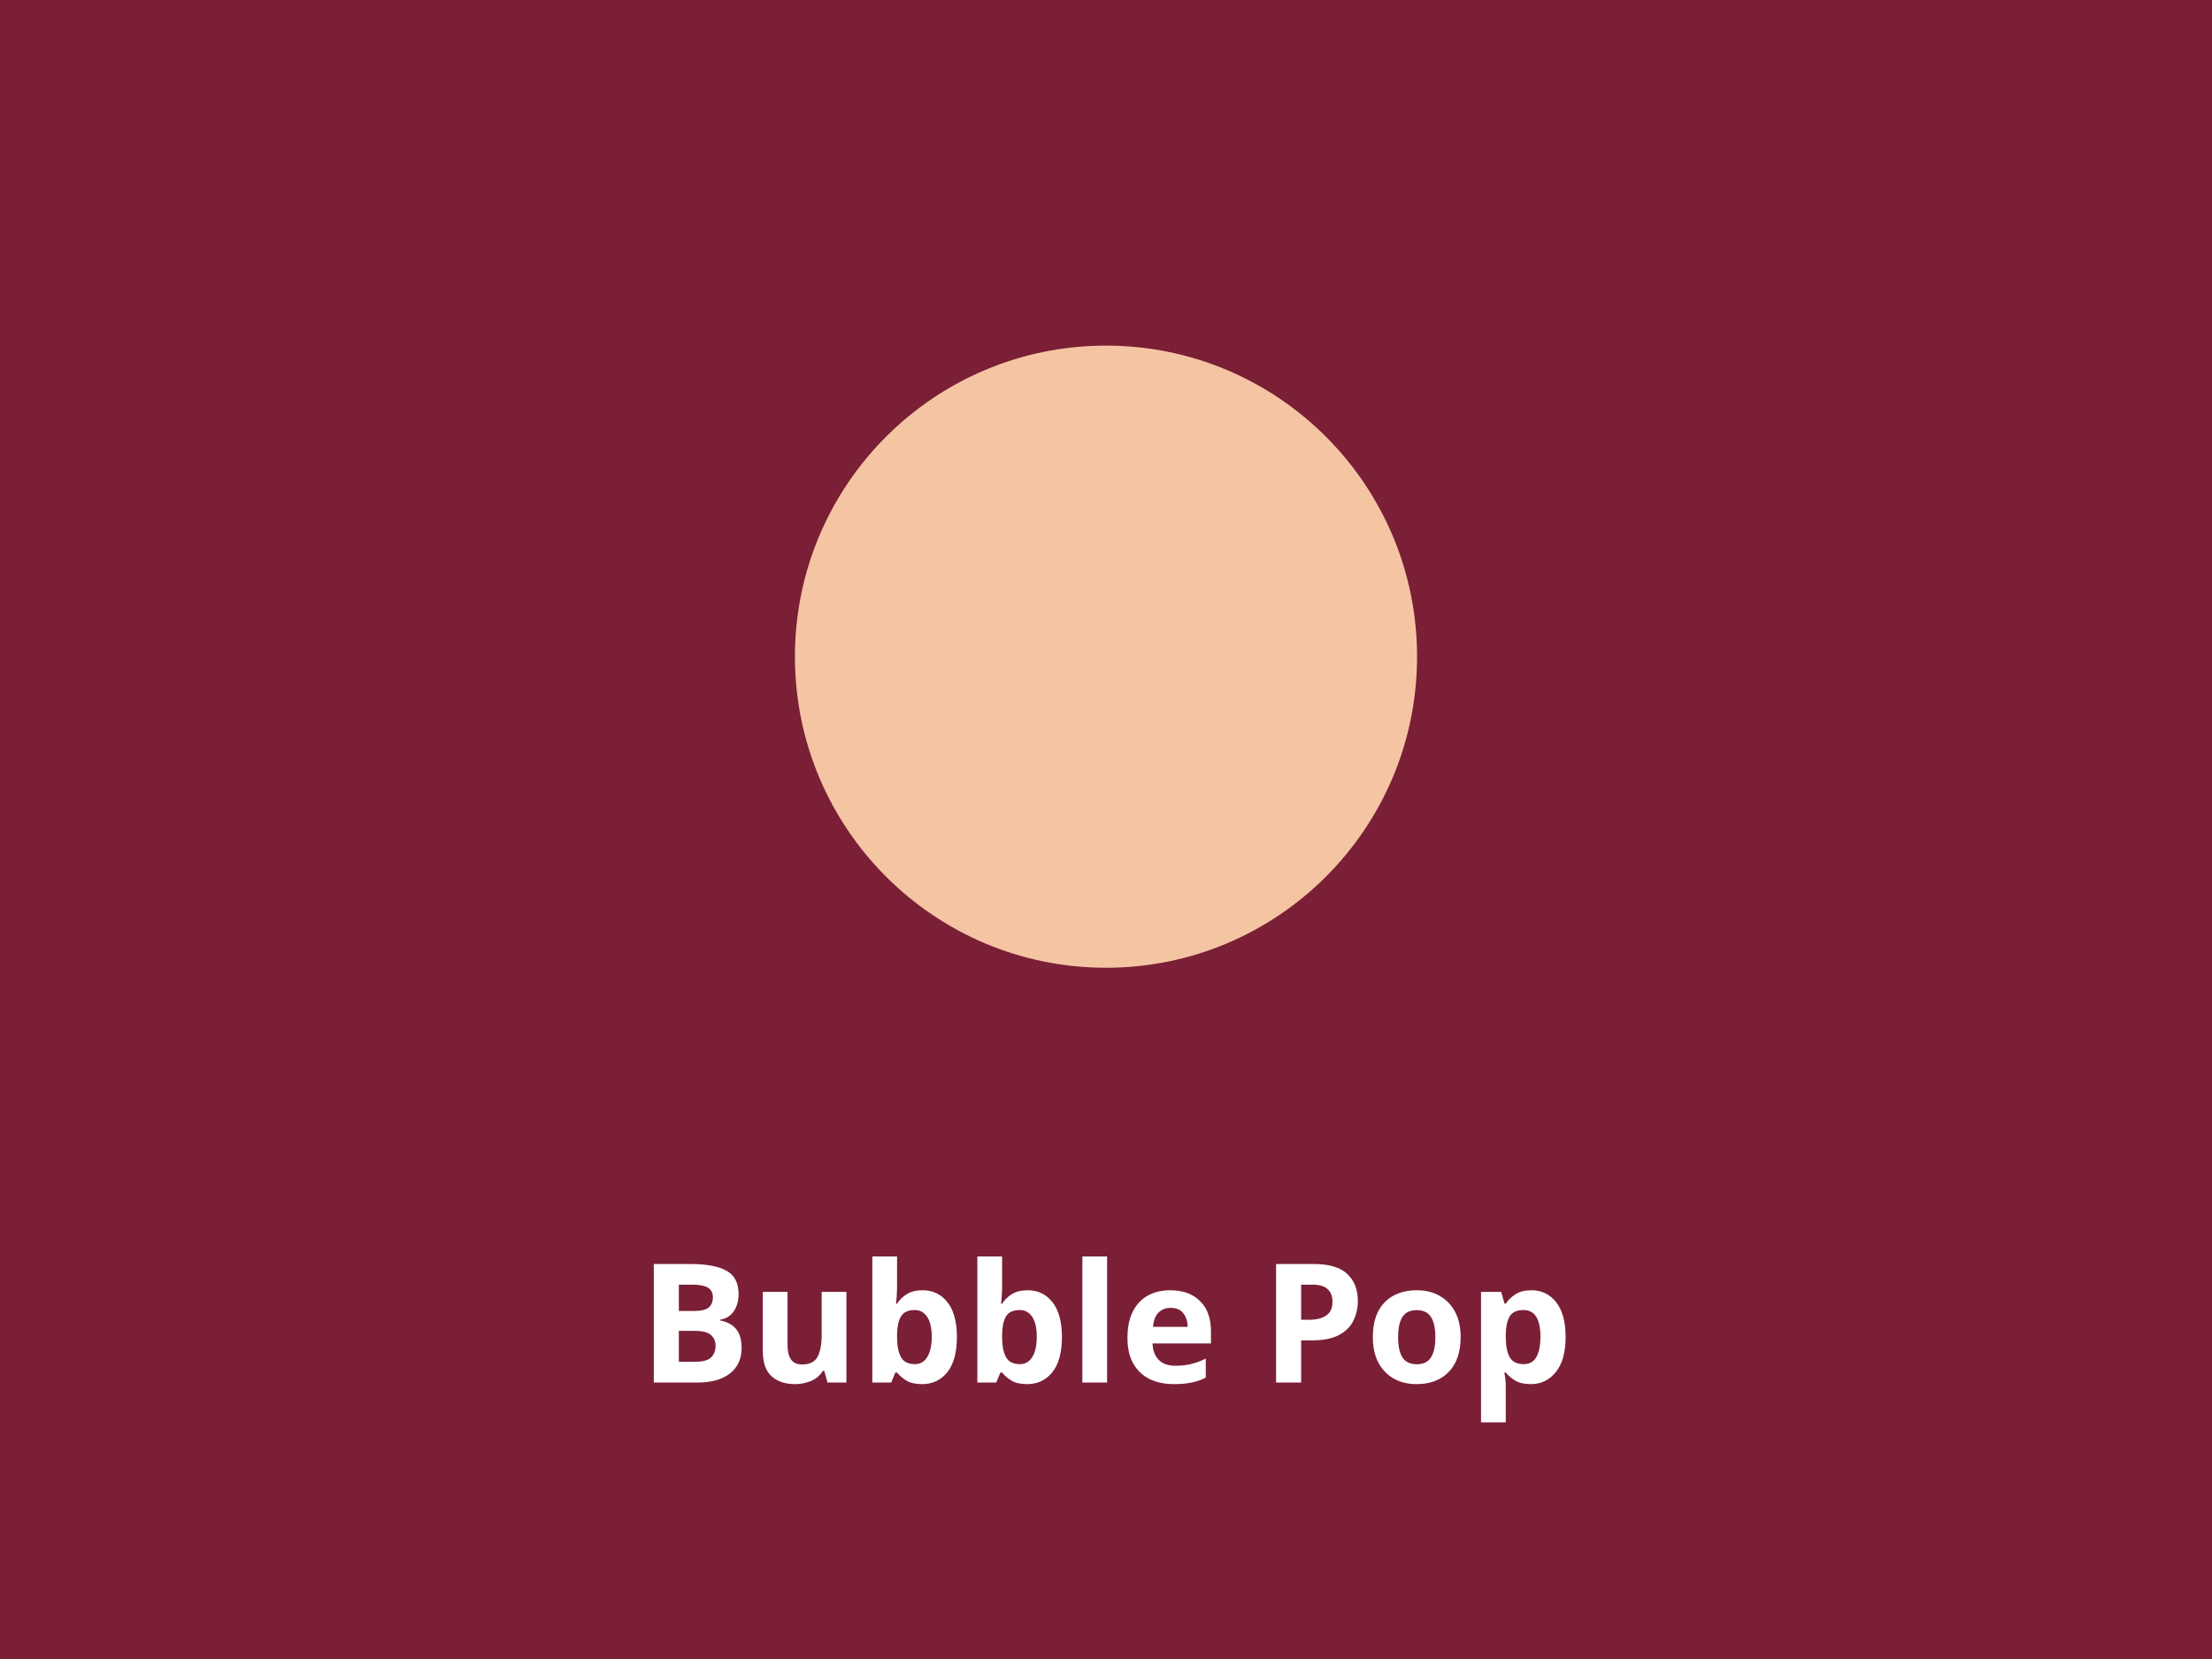
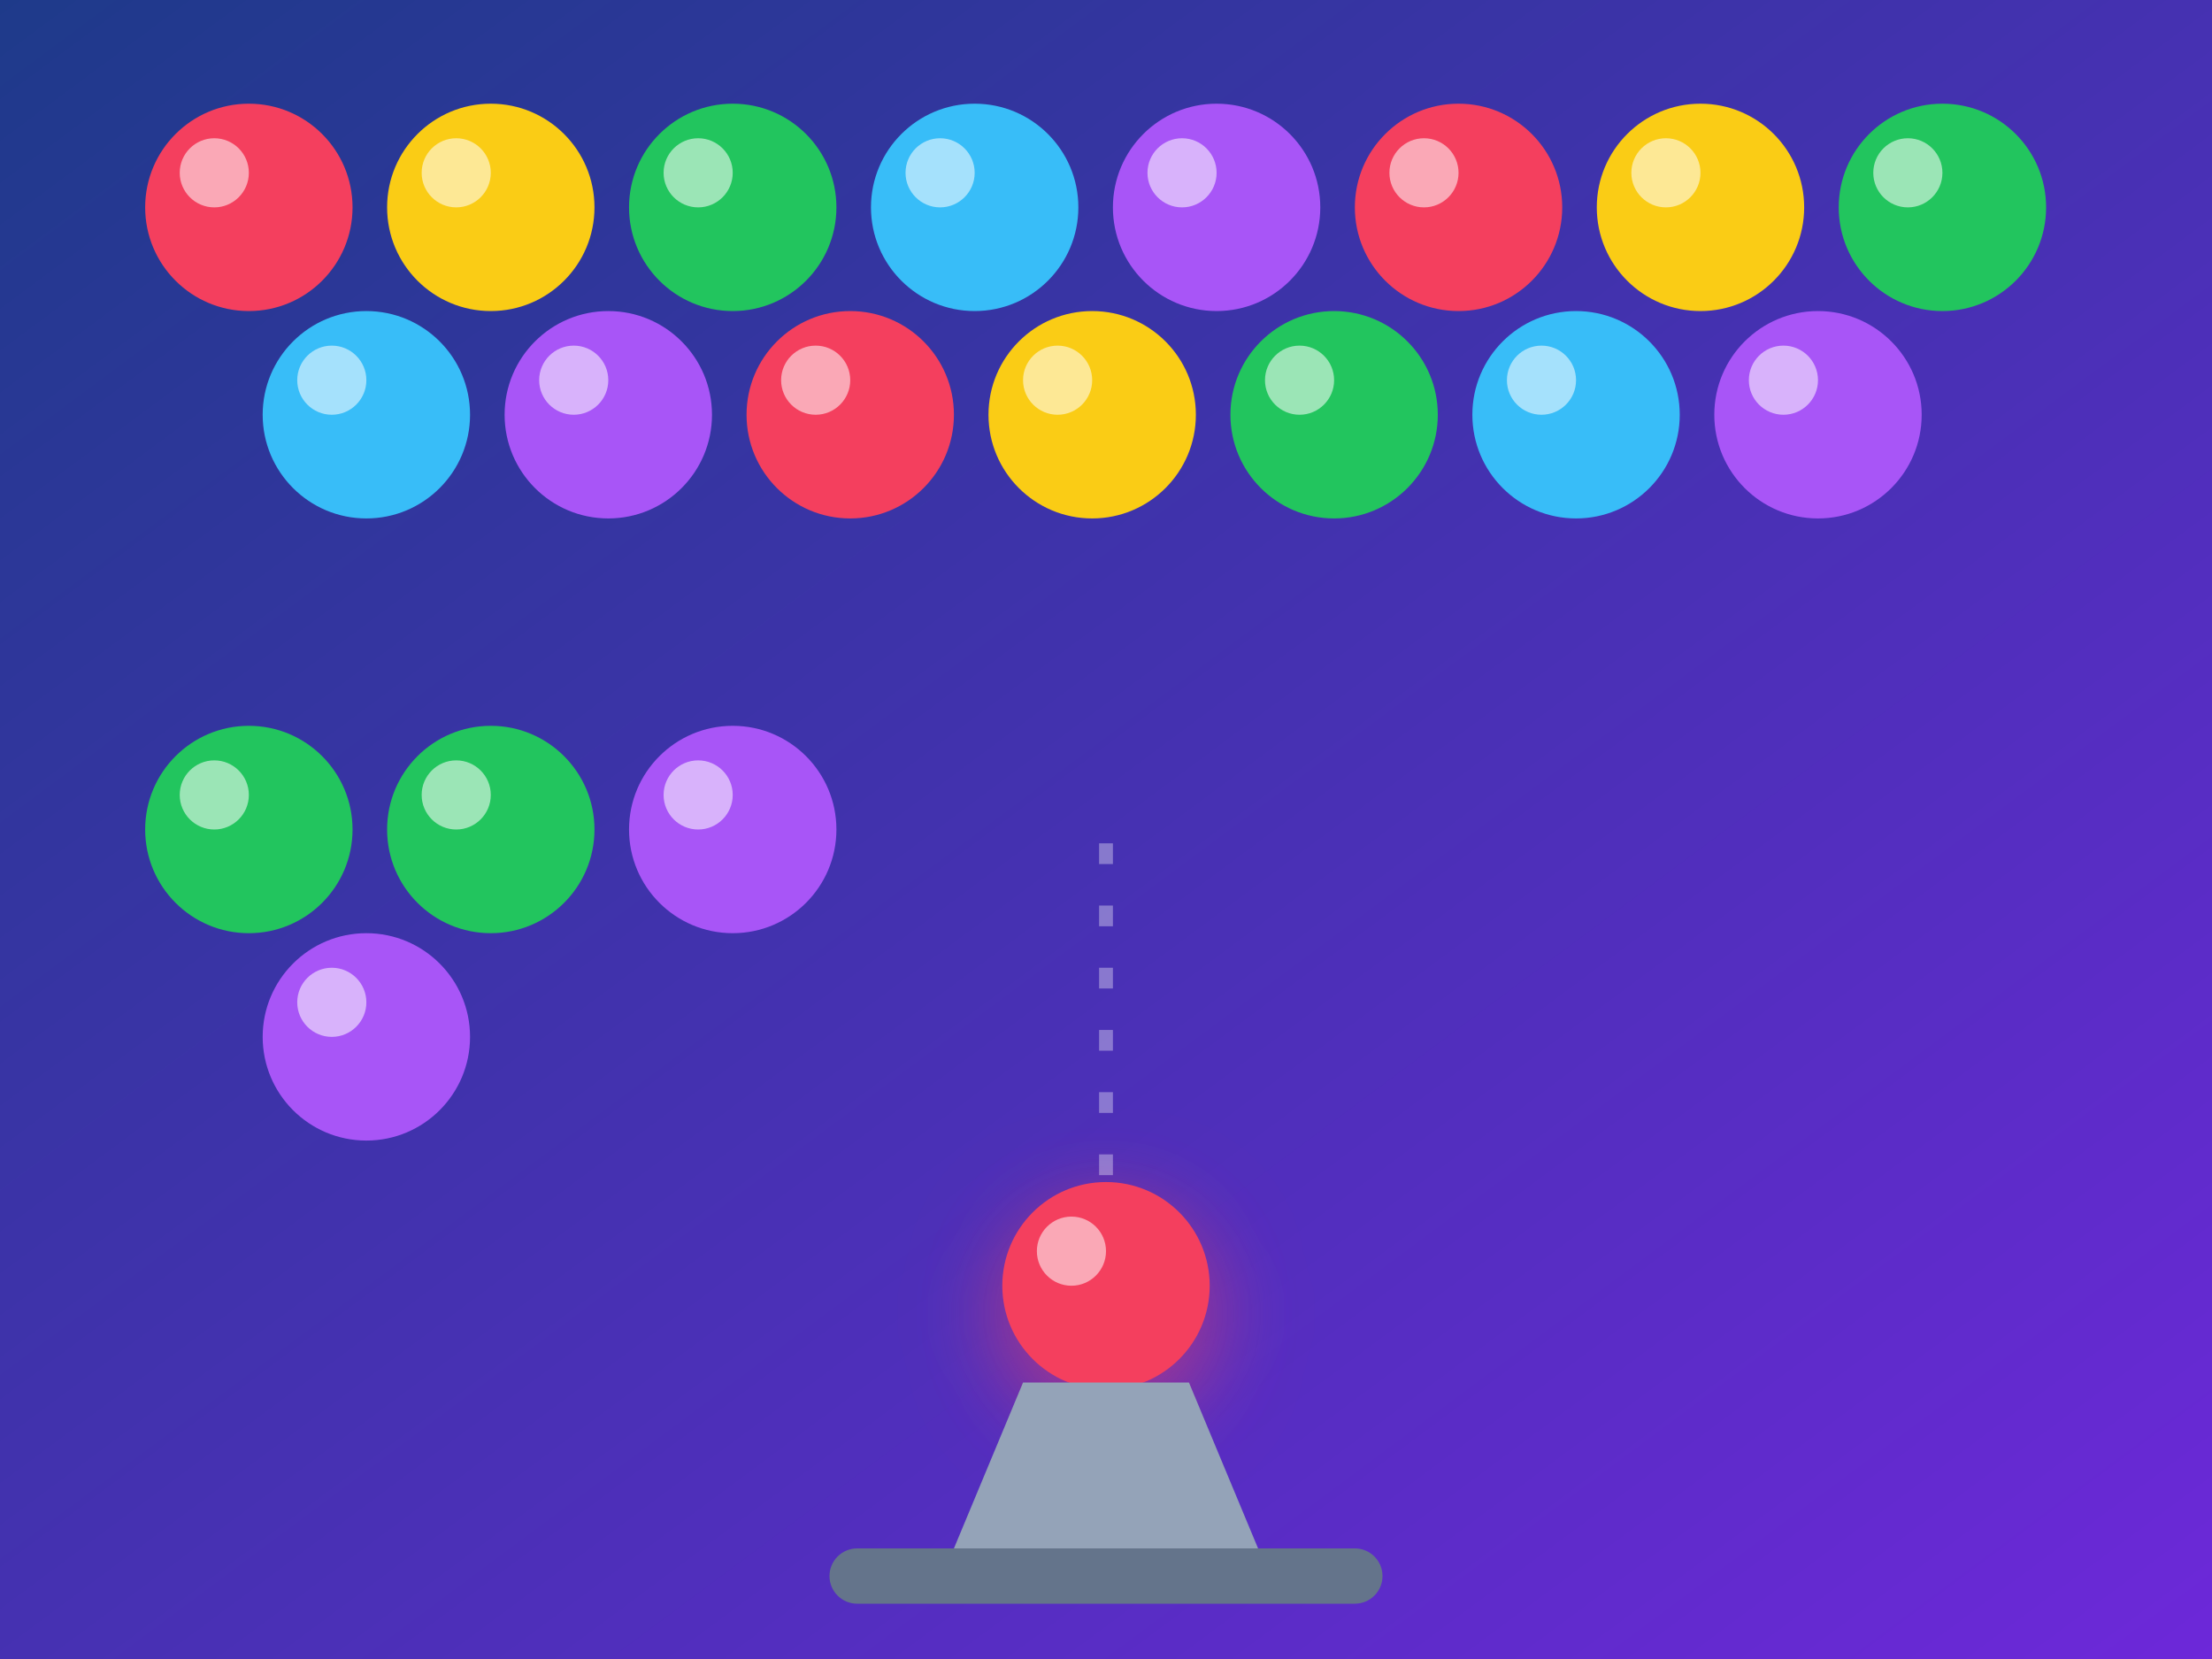
<svg xmlns="http://www.w3.org/2000/svg" viewBox="0 0 320 240" width="320" height="240" role="img">
-   <rect width="320" height="240" fill="hsl(345,60%,30%)" />
-   <circle cx="160" cy="95" r="45" fill="hsl(25,80%,80%)" />
-   <text x="160" y="200" text-anchor="middle" font-family="sans-serif" font-size="24" font-weight="bold" fill="#ffffff">Bubble Pop</text>
+   <defs>
+     <linearGradient id="bg" x1="0" y1="0" x2="1" y2="1">
+       <stop offset="0" stop-color="#1e3a8a" />
+       <stop offset="1" stop-color="#6d28d9" />
+     </linearGradient>
+     <filter id="g" x="-100%" y="-100%" width="300%" height="300%">
+       <feGaussianBlur stdDeviation="6" />
+     </filter>
+   </defs>
+   <rect width="320" height="240" fill="url(#bg)" />
+   <circle cx="36" cy="30" r="15" fill="#f43f5e" />
+   <circle cx="31" cy="25" r="5" fill="#fff" opacity="0.55" />
+   <circle cx="71" cy="30" r="15" fill="#facc15" />
+   <circle cx="66" cy="25" r="5" fill="#fff" opacity="0.55" />
+   <circle cx="106" cy="30" r="15" fill="#22c55e" />
+   <circle cx="101" cy="25" r="5" fill="#fff" opacity="0.55" />
+   <circle cx="141" cy="30" r="15" fill="#38bdf8" />
+   <circle cx="136" cy="25" r="5" fill="#fff" opacity="0.55" />
+   <circle cx="176" cy="30" r="15" fill="#a855f7" />
+   <circle cx="171" cy="25" r="5" fill="#fff" opacity="0.55" />
+   <circle cx="211" cy="30" r="15" fill="#f43f5e" />
+   <circle cx="206" cy="25" r="5" fill="#fff" opacity="0.55" />
+   <circle cx="246" cy="30" r="15" fill="#facc15" />
+   <circle cx="241" cy="25" r="5" fill="#fff" opacity="0.55" />
+   <circle cx="281" cy="30" r="15" fill="#22c55e" />
+   <circle cx="276" cy="25" r="5" fill="#fff" opacity="0.55" />
+   <circle cx="53" cy="60" r="15" fill="#38bdf8" />
+   <circle cx="48" cy="55" r="5" fill="#fff" opacity="0.55" />
+   <circle cx="88" cy="60" r="15" fill="#a855f7" />
+   <circle cx="83" cy="55" r="5" fill="#fff" opacity="0.55" />
+   <circle cx="123" cy="60" r="15" fill="#f43f5e" />
+   <circle cx="118" cy="55" r="5" fill="#fff" opacity="0.55" />
+   <circle cx="158" cy="60" r="15" fill="#facc15" />
+   <circle cx="153" cy="55" r="5" fill="#fff" opacity="0.55" />
+   <circle cx="193" cy="60" r="15" fill="#22c55e" />
+   <circle cx="188" cy="55" r="5" fill="#fff" opacity="0.55" />
+   <circle cx="228" cy="60" r="15" fill="#38bdf8" />
+   <circle cx="223" cy="55" r="5" fill="#fff" opacity="0.55" />
+   <circle cx="263" cy="60" r="15" fill="#a855f7" />
+   <circle cx="258" cy="55" r="5" fill="#fff" opacity="0.55" />
+   <circle cx="36" cy="120" r="15" fill="#22c55e" />
+   <circle cx="31" cy="115" r="5" fill="#fff" opacity="0.55" />
+   <circle cx="71" cy="120" r="15" fill="#22c55e" />
+   <circle cx="66" cy="115" r="5" fill="#fff" opacity="0.55" />
+   <circle cx="106" cy="120" r="15" fill="#a855f7" />
+   <circle cx="101" cy="115" r="5" fill="#fff" opacity="0.55" />
+   <circle cx="53" cy="150" r="15" fill="#a855f7" />
+   <circle cx="48" cy="145" r="5" fill="#fff" opacity="0.55" />
+   <circle cx="160" cy="190" r="16" fill="#f43f5e" opacity="0.5" filter="url(#g)" />
+   <path d="M160 170V120" stroke="#fff" stroke-opacity=".35" stroke-width="2" stroke-dasharray="3 6" />
+   <circle cx="160" cy="186" r="15" fill="#f43f5e" />
+   <circle cx="155" cy="181" r="5" fill="#fff" opacity="0.55" />
+   <path d="M138 224l10-24h24l10 24Z" fill="#94a3b8" />
+   <rect x="120" y="224" width="80" height="8" rx="4" fill="#64748b" />
</svg>
